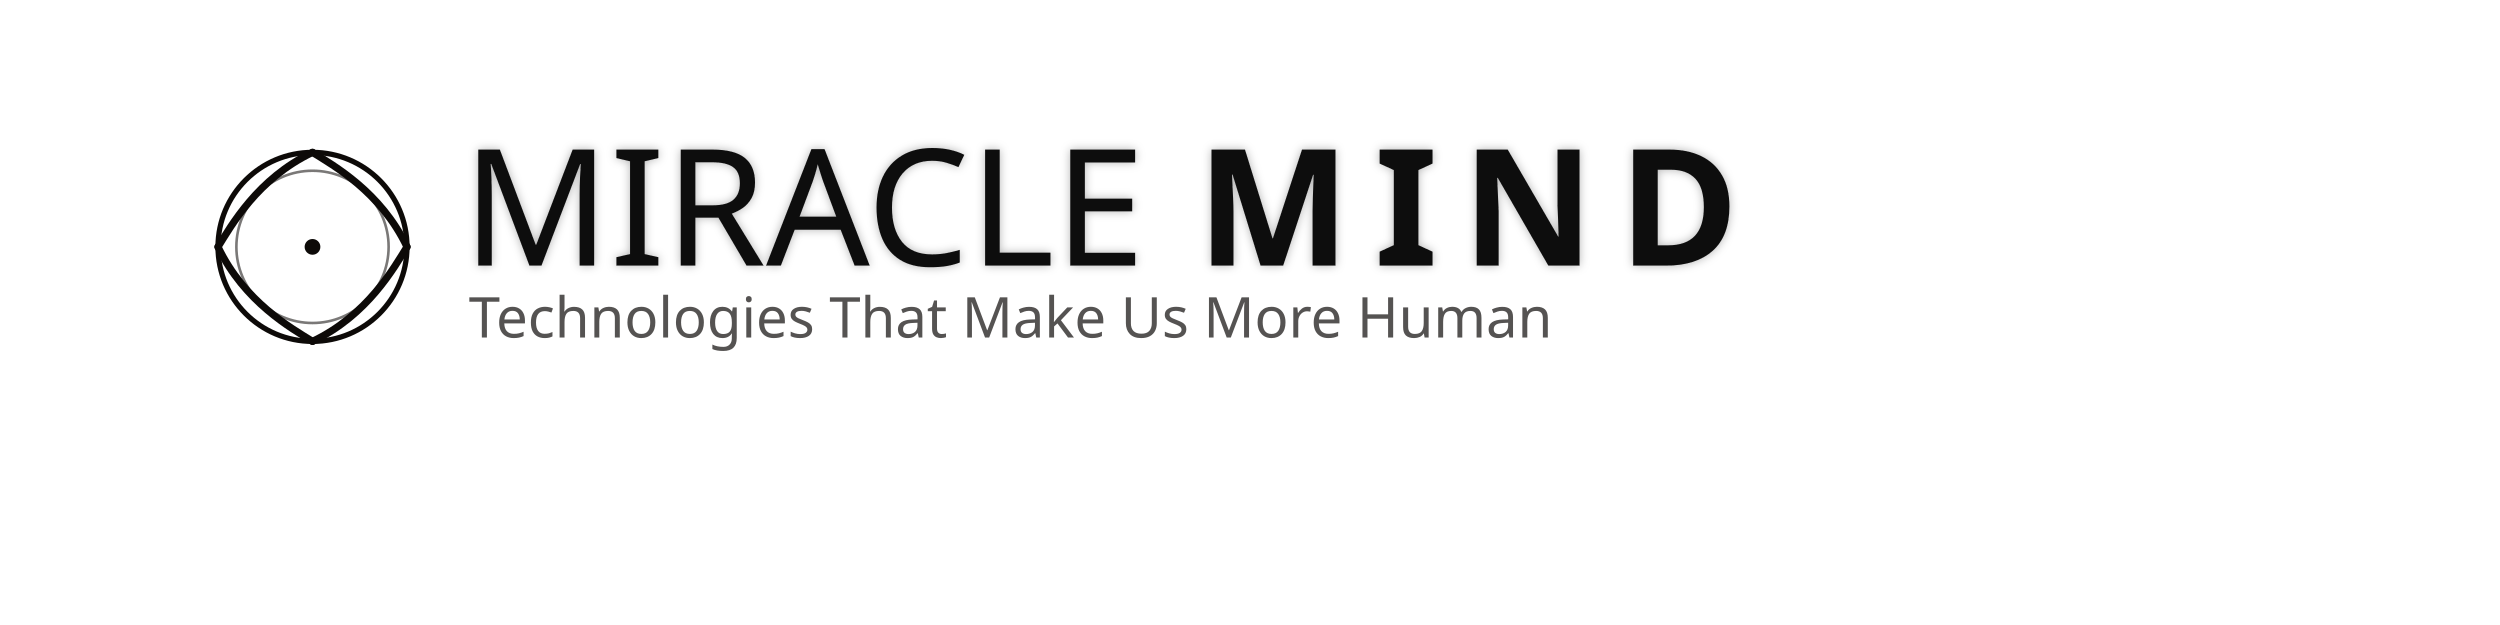
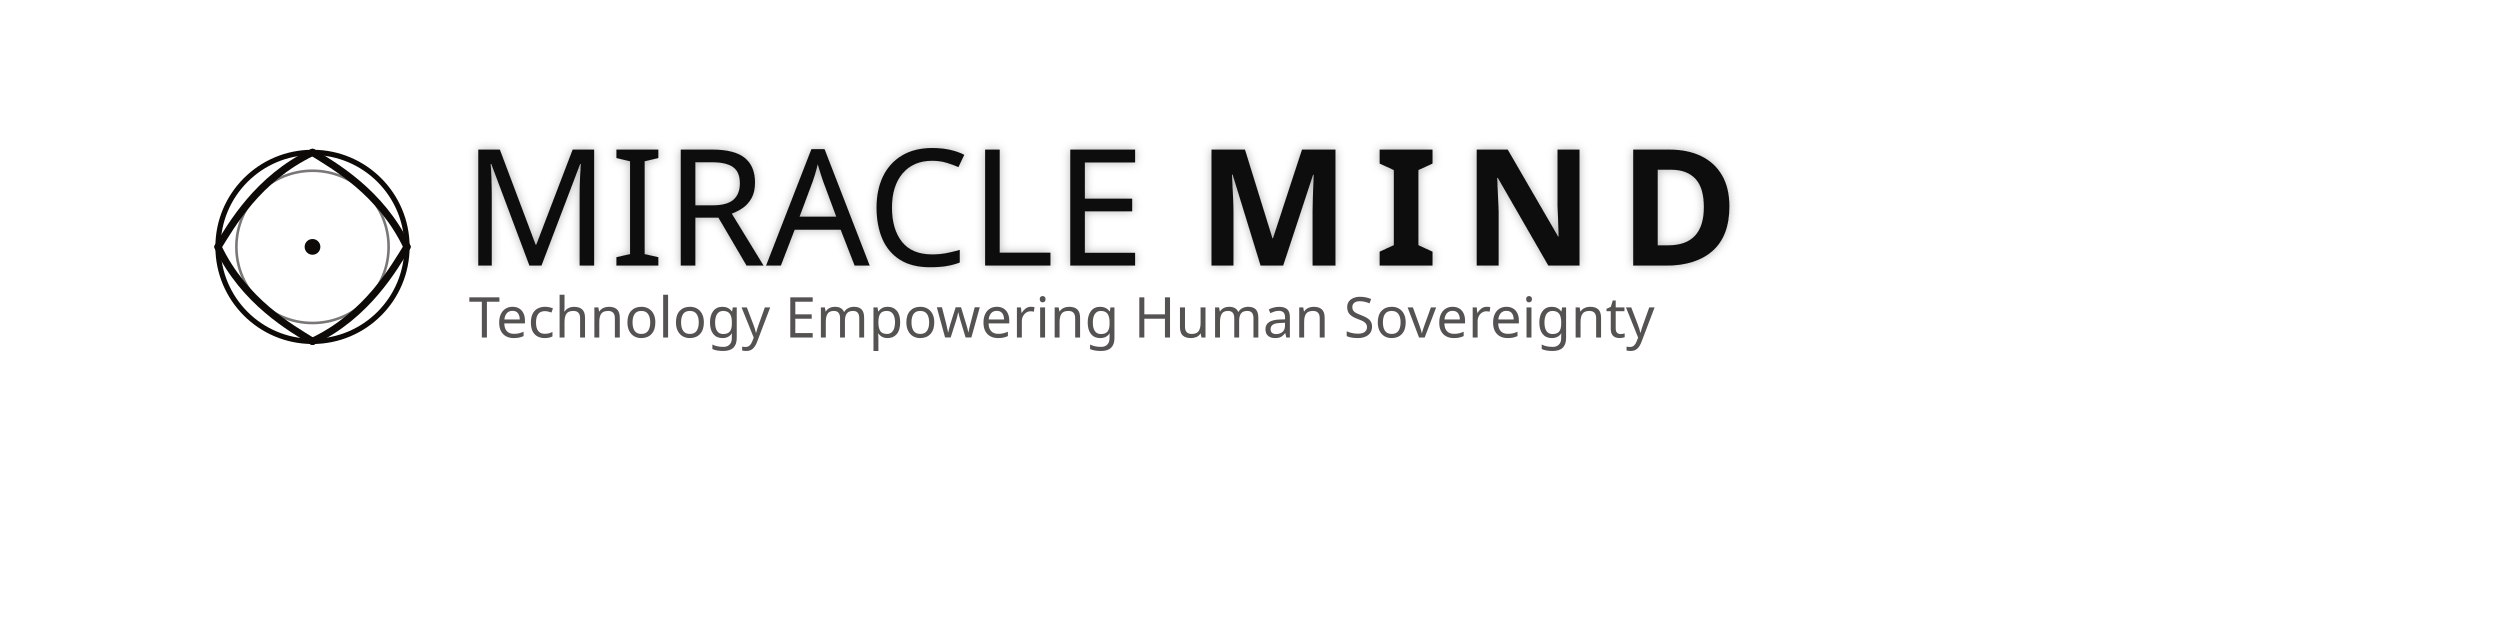
<svg xmlns="http://www.w3.org/2000/svg" viewBox="0 0 800 200" role="img" aria-label="Miracle Mind Logo">
  <defs>
    <linearGradient id="orbit-black" x1="0%" y1="0%" x2="100%" y2="100%">
      <stop offset="0%" stop-color="#2A2A2A" />
      <stop offset="50%" stop-color="#1A1A1A" />
      <stop offset="100%" stop-color="#000000" />
    </linearGradient>
    <filter id="textGlowBlack" x="-20%" y="-20%" width="140%" height="140%">
      <feGaussianBlur in="SourceGraphic" stdDeviation="1.5" result="blur" />
      <feFlood flood-color="#000000" flood-opacity="0.3" />
      <feComposite in2="blur" operator="in" result="glow" />
      <feMerge>
        <feMergeNode in="glow" />
        <feMergeNode in="SourceGraphic" />
      </feMerge>
    </filter>
  </defs>
  <g transform="translate(100, 79) scale(0.42)">
    <circle r="72" fill="none" stroke="#0D0A08" stroke-width="4" />
    <circle r="58" fill="none" stroke="#0D0A08" stroke-width="2" opacity="0.55" />
    <g fill="none" stroke="#0D0A08" stroke-width="5.5" stroke-linecap="round">
      <path d="M 0 -72 C 16 -62 52 -42 72 0" />
      <path d="M 72 0 C 62 16 42 52 0 72" />
      <path d="M 0 72 C -16 62 -52 42 -72 0" />
      <path d="M -72 0 C -62 -16 -42 -52 0 -72" />
    </g>
    <circle r="6" fill="#0D0A08" />
  </g>
  <text x="148" y="85" font-family="'Quattrocento Sans', sans-serif" font-size="52" font-weight="200" fill="#0D0A08" filter="url(#textGlowBlack)" letter-spacing="0">MIRACLE</text>
  <text x="383" y="85" font-family="'Quattrocento Sans', sans-serif" font-size="52" font-weight="700" fill="#0D0A08" filter="url(#textGlowBlack)" letter-spacing="0.15em">MIND</text>
-   <text x="150" y="108" font-family="'Barlow', sans-serif" font-size="18" font-weight="300" fill="#0D0A08" opacity="0.7" textLength="385" lengthAdjust="spacing">Technologies That Make Us More Human</text>
+   <text x="150" y="108" font-family="'Barlow', sans-serif" font-size="18" font-weight="300" fill="#0D0A08" opacity="0.7" textLength="385" lengthAdjust="spacing">Technology Empowering Human Sovereignty</text>
</svg>
